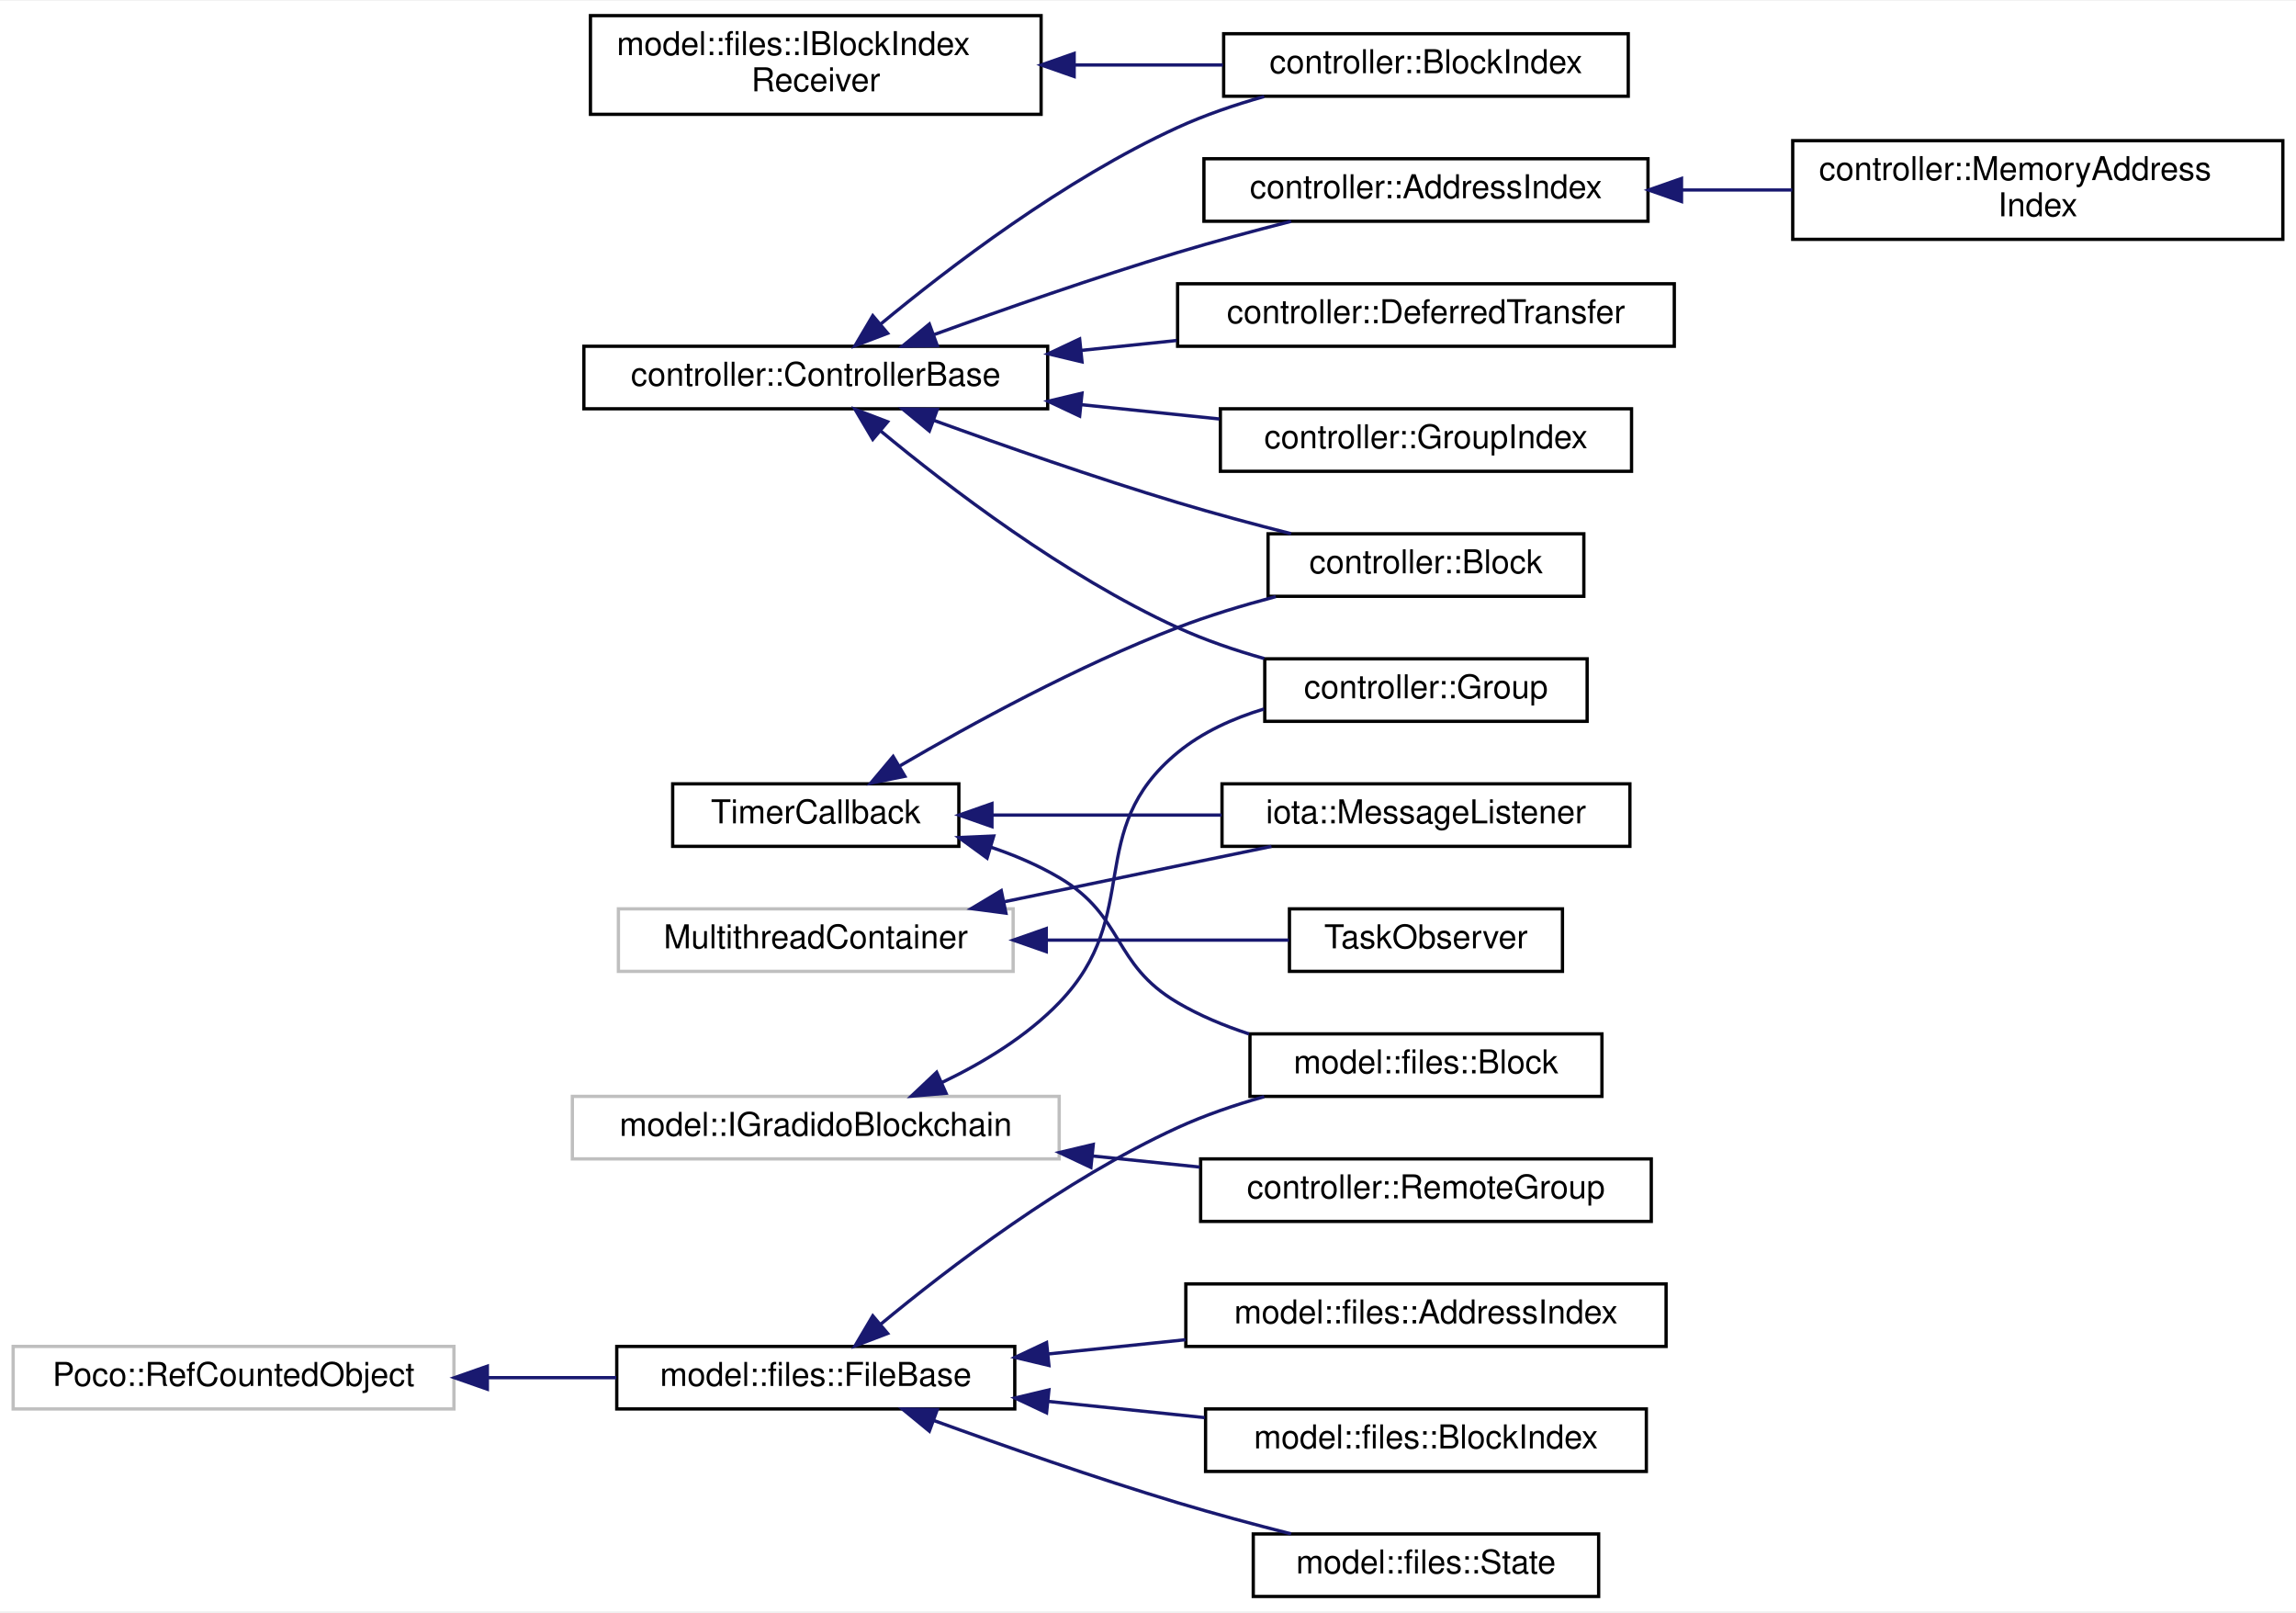
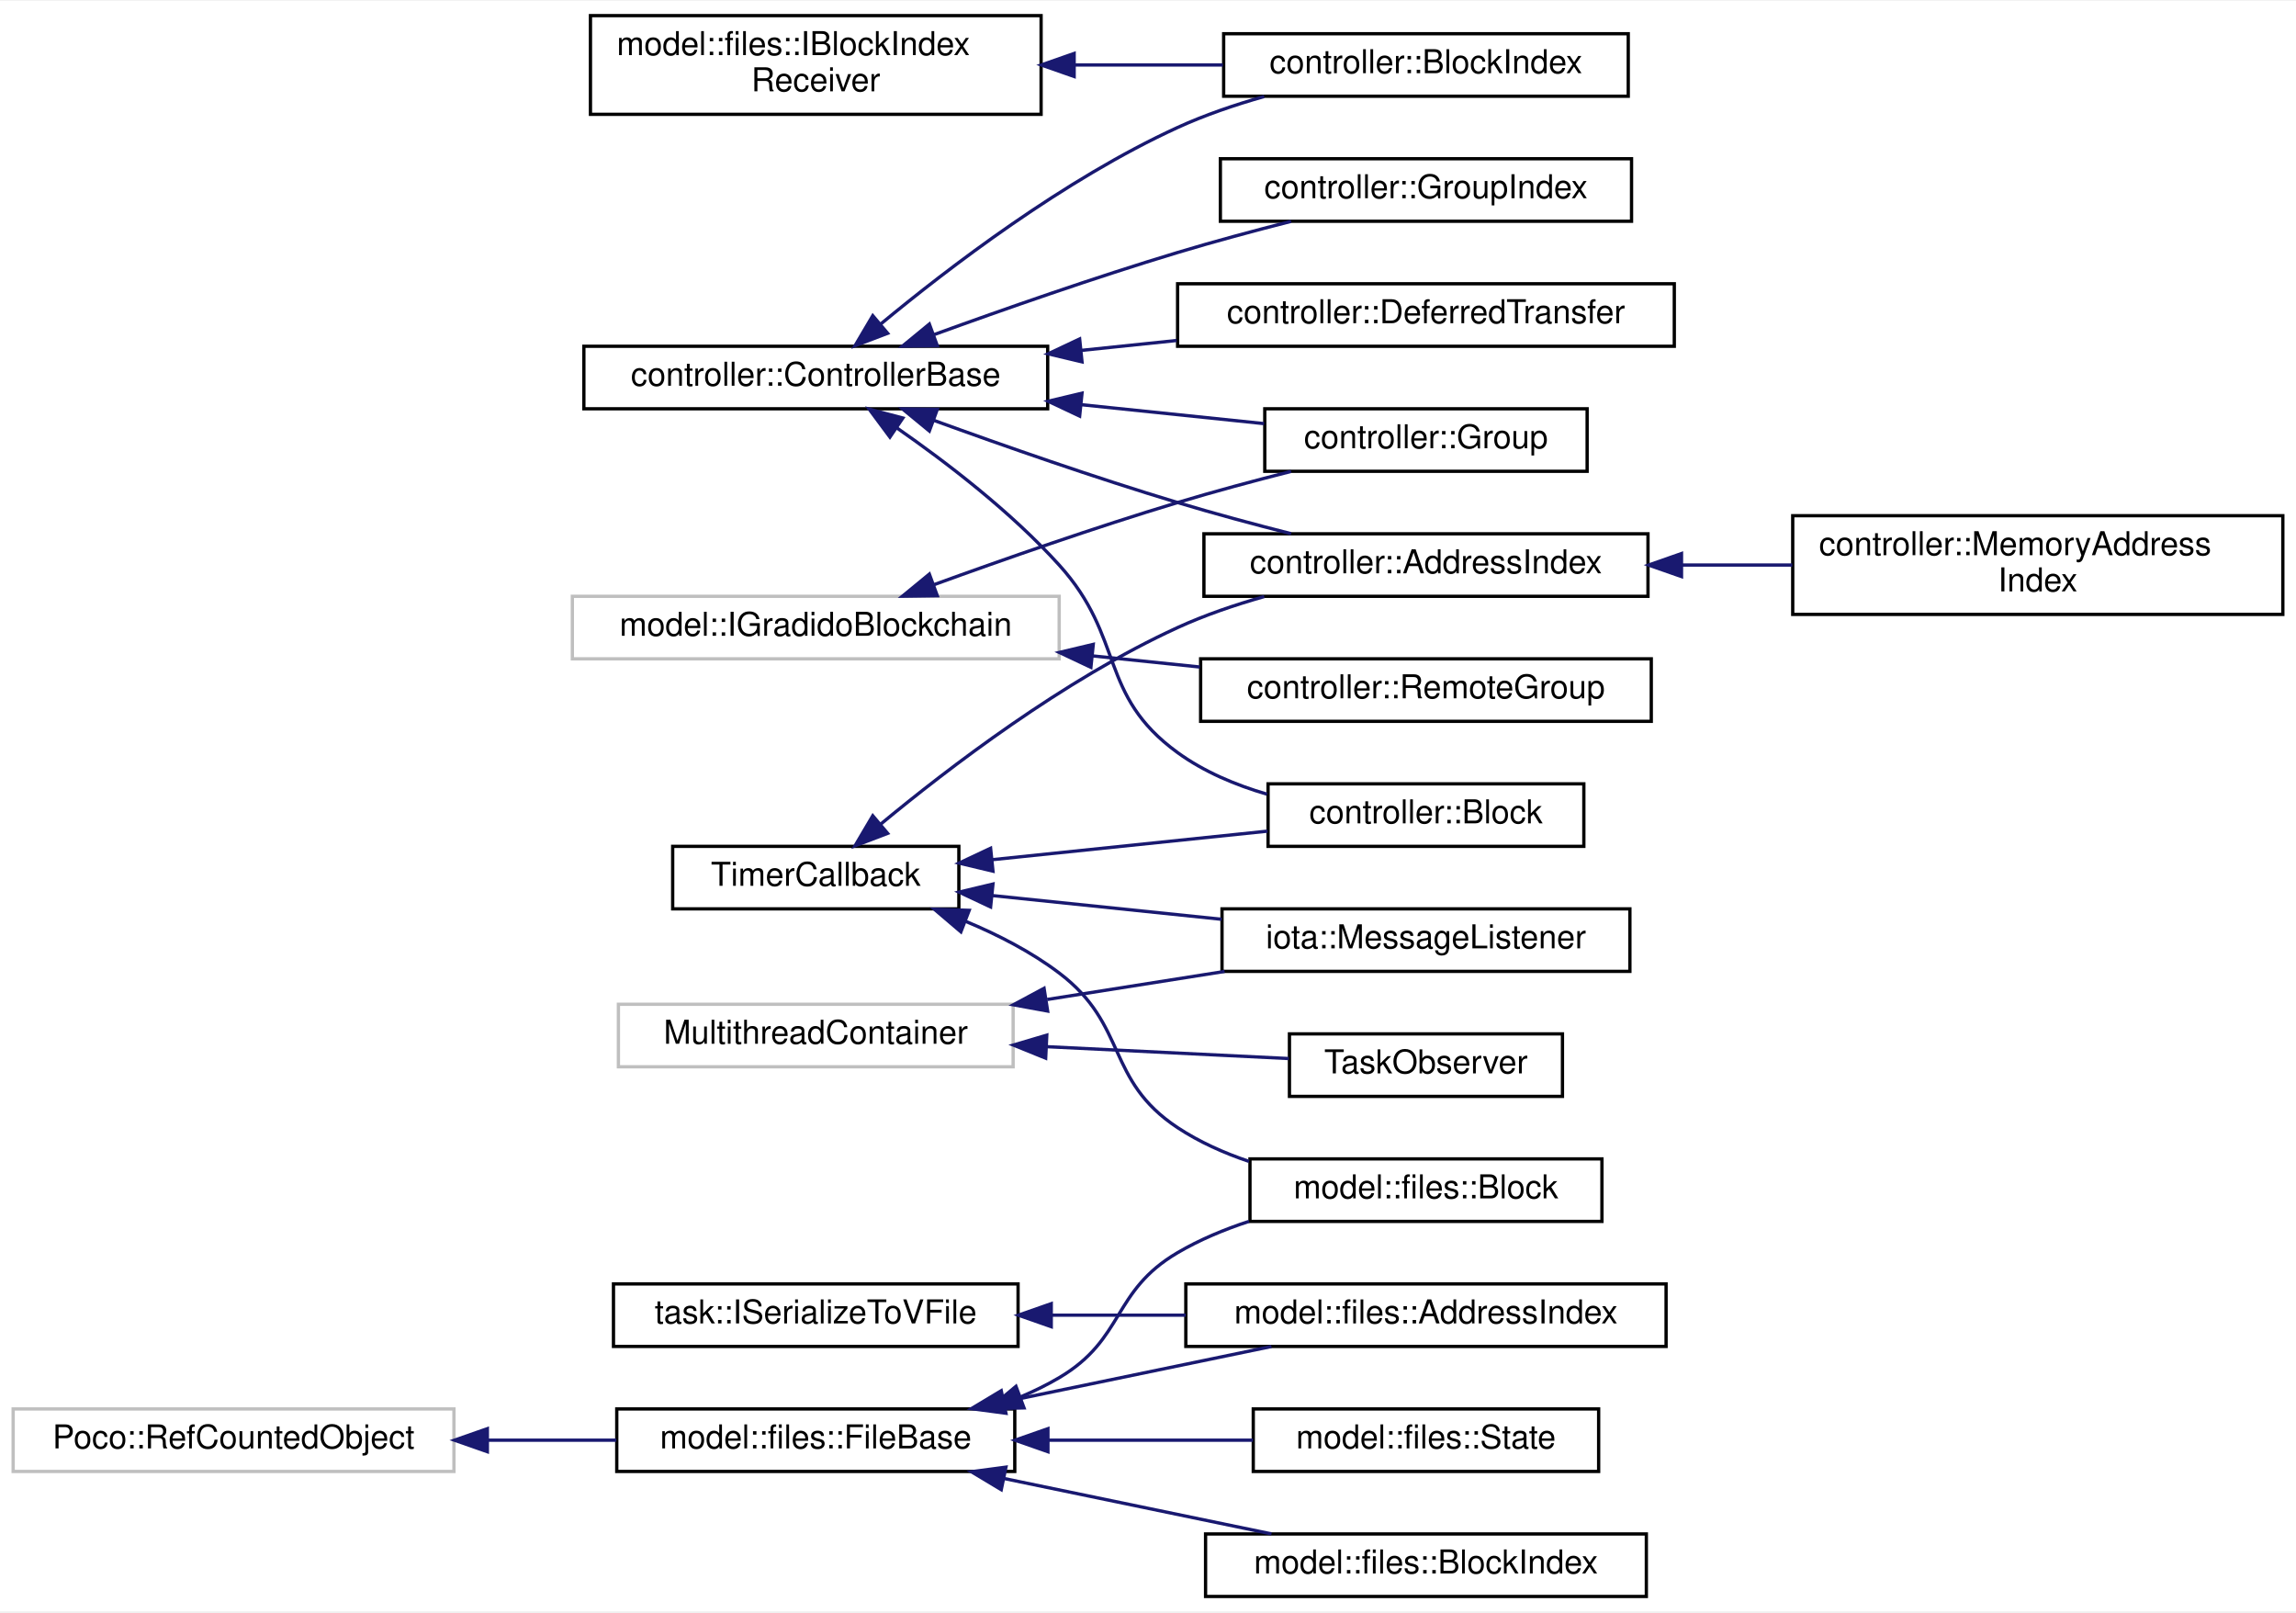
<svg xmlns="http://www.w3.org/2000/svg" xmlns:xlink="http://www.w3.org/1999/xlink" width="698pt" height="490pt" viewBox="0.00 0.00 698.00 489.50">
  <g id="graph0" class="graph" transform="scale(1 1) rotate(0) translate(4 485.5)">
    <polygon fill="white" stroke="transparent" points="-4,4 -4,-485.5 694,-485.5 694,4 -4,4" />
    <g id="node1" class="node">
      <g id="a_node1">
        <a xlink:href="classcontroller_1_1_controller_base.html" target="_top" xlink:title=" ">
          <polygon fill="white" stroke="black" points="173.5,-361.5 173.5,-380.5 314.5,-380.5 314.5,-361.5 173.5,-361.5" />
          <text text-anchor="middle" x="244" y="-368.5" font-family="Helvetica,sans-Serif" font-size="10.00">controller::ControllerBase</text>
        </a>
      </g>
    </g>
    <g id="node2" class="node">
      <g id="a_node2">
        <a xlink:href="classcontroller_1_1_address_index.html" target="_top" xlink:title=" ">
-           <polygon fill="white" stroke="black" points="362,-418.5 362,-437.5 497,-437.5 497,-418.5 362,-418.5" />
-           <text text-anchor="middle" x="429.5" y="-425.5" font-family="Helvetica,sans-Serif" font-size="10.00">controller::AddressIndex</text>
+           <polygon fill="white" stroke="black" points="362,-304.5 362,-323.5 497,-323.5 497,-304.5 362,-304.5" />
+           <text text-anchor="middle" x="429.5" y="-311.5" font-family="Helvetica,sans-Serif" font-size="10.00">controller::AddressIndex</text>
        </a>
      </g>
    </g>
    <g id="edge1" class="edge">
-       <path fill="none" stroke="midnightblue" d="M279.92,-384.03C301.18,-391.75 328.99,-401.47 354,-409 365.12,-412.35 377.29,-415.62 388.5,-418.47" />
-       <polygon fill="midnightblue" stroke="midnightblue" points="280.94,-380.68 270.35,-380.53 278.53,-387.25 280.94,-380.68" />
+       <path fill="none" stroke="midnightblue" d="M279.92,-357.97C301.18,-350.25 328.99,-340.53 354,-333 365.12,-329.65 377.29,-326.38 388.5,-323.53" />
+       <polygon fill="midnightblue" stroke="midnightblue" points="278.53,-354.75 270.35,-361.47 280.94,-361.32 278.53,-354.75" />
    </g>
    <g id="node4" class="node">
      <g id="a_node4">
        <a xlink:href="classcontroller_1_1_block.html" target="_top" xlink:title="interface for adding and getting transactions from specific block">
-           <polygon fill="white" stroke="black" points="381.5,-304.5 381.5,-323.5 477.5,-323.5 477.5,-304.5 381.5,-304.5" />
-           <text text-anchor="middle" x="429.5" y="-311.5" font-family="Helvetica,sans-Serif" font-size="10.00">controller::Block</text>
+           <polygon fill="white" stroke="black" points="381.5,-228.5 381.5,-247.5 477.5,-247.5 477.5,-228.5 381.5,-228.5" />
+           <text text-anchor="middle" x="429.5" y="-235.5" font-family="Helvetica,sans-Serif" font-size="10.00">controller::Block</text>
        </a>
      </g>
    </g>
    <g id="edge3" class="edge">
-       <path fill="none" stroke="midnightblue" d="M279.92,-357.97C301.18,-350.25 328.99,-340.53 354,-333 365.12,-329.65 377.29,-326.38 388.5,-323.53" />
-       <polygon fill="midnightblue" stroke="midnightblue" points="278.53,-354.75 270.35,-361.47 280.94,-361.32 278.53,-354.75" />
+       <path fill="none" stroke="midnightblue" d="M268.6,-355.72C283.81,-345.16 303.39,-330.14 318,-314 338.11,-291.78 329.76,-274.62 354,-257 361.99,-251.19 371.59,-247.15 381.19,-244.35" />
+       <polygon fill="midnightblue" stroke="midnightblue" points="266.54,-352.89 260.23,-361.4 270.47,-358.68 266.54,-352.89" />
    </g>
    <g id="node5" class="node">
      <g id="a_node5">
        <a xlink:href="classcontroller_1_1_block_index.html" target="_top" xlink:title="store block index in memory for fast finding transactions">
          <polygon fill="white" stroke="black" points="368,-456.5 368,-475.5 491,-475.5 491,-456.5 368,-456.5" />
          <text text-anchor="middle" x="429.5" y="-463.5" font-family="Helvetica,sans-Serif" font-size="10.00">controller::BlockIndex</text>
        </a>
      </g>
    </g>
    <g id="edge4" class="edge">
      <path fill="none" stroke="midnightblue" d="M263.65,-387.18C284.39,-404.37 319.52,-431.22 354,-447 362.25,-450.78 371.38,-453.89 380.33,-456.42" />
      <polygon fill="midnightblue" stroke="midnightblue" points="265.84,-384.45 255.94,-380.67 261.33,-389.8 265.84,-384.45" />
    </g>
    <g id="node6" class="node">
      <g id="a_node6">
        <a xlink:href="classcontroller_1_1_deferred_transfer.html" target="_top" xlink:title=" ">
          <polygon fill="white" stroke="black" points="354,-380.5 354,-399.5 505,-399.5 505,-380.5 354,-380.5" />
          <text text-anchor="middle" x="429.5" y="-387.5" font-family="Helvetica,sans-Serif" font-size="10.00">controller::DeferredTransfer</text>
        </a>
      </g>
    </g>
    <g id="edge5" class="edge">
      <path fill="none" stroke="midnightblue" d="M324.62,-379.24C334.28,-380.24 344.12,-381.26 353.71,-382.26" />
      <polygon fill="midnightblue" stroke="midnightblue" points="324.94,-375.76 314.64,-378.21 324.22,-382.72 324.94,-375.76" />
    </g>
    <g id="node7" class="node">
      <g id="a_node7">
        <a xlink:href="classcontroller_1_1_group.html" target="_top" xlink:title="Main entry point for adding and searching for transactions TODO: validate transaction on startup.">
-           <polygon fill="white" stroke="black" points="380.5,-266.5 380.5,-285.5 478.5,-285.5 478.5,-266.5 380.5,-266.5" />
-           <text text-anchor="middle" x="429.5" y="-273.5" font-family="Helvetica,sans-Serif" font-size="10.00">controller::Group</text>
+           <polygon fill="white" stroke="black" points="380.5,-342.5 380.5,-361.5 478.5,-361.5 478.5,-342.5 380.5,-342.5" />
+           <text text-anchor="middle" x="429.5" y="-349.5" font-family="Helvetica,sans-Serif" font-size="10.00">controller::Group</text>
        </a>
      </g>
    </g>
    <g id="edge6" class="edge">
-       <path fill="none" stroke="midnightblue" d="M263.65,-354.82C284.39,-337.63 319.52,-310.78 354,-295 362.25,-291.22 371.38,-288.11 380.33,-285.58" />
-       <polygon fill="midnightblue" stroke="midnightblue" points="261.33,-352.2 255.94,-361.33 265.84,-357.55 261.33,-352.2" />
+       <path fill="none" stroke="midnightblue" d="M324.75,-362.74C343.67,-360.78 363.28,-358.75 380.29,-356.99" />
+       <polygon fill="midnightblue" stroke="midnightblue" points="324.22,-359.28 314.64,-363.79 324.94,-366.24 324.22,-359.28" />
    </g>
    <g id="node8" class="node">
      <g id="a_node8">
        <a xlink:href="classcontroller_1_1_group_index.html" target="_top" xlink:title="storing group folder name in memory in hash list for fast access">
-           <polygon fill="white" stroke="black" points="367,-342.5 367,-361.5 492,-361.5 492,-342.5 367,-342.5" />
-           <text text-anchor="middle" x="429.5" y="-349.5" font-family="Helvetica,sans-Serif" font-size="10.00">controller::GroupIndex</text>
+           <polygon fill="white" stroke="black" points="367,-418.5 367,-437.5 492,-437.5 492,-418.5 367,-418.5" />
+           <text text-anchor="middle" x="429.5" y="-425.5" font-family="Helvetica,sans-Serif" font-size="10.00">controller::GroupIndex</text>
        </a>
      </g>
    </g>
    <g id="edge7" class="edge">
-       <path fill="none" stroke="midnightblue" d="M324.78,-362.74C338.83,-361.28 353.27,-359.79 366.73,-358.4" />
-       <polygon fill="midnightblue" stroke="midnightblue" points="324.22,-359.28 314.64,-363.79 324.94,-366.24 324.22,-359.28" />
+       <path fill="none" stroke="midnightblue" d="M279.92,-384.03C301.18,-391.75 328.99,-401.47 354,-409 365.12,-412.35 377.29,-415.62 388.5,-418.47" />
+       <polygon fill="midnightblue" stroke="midnightblue" points="280.94,-380.68 270.35,-380.53 278.53,-387.25 280.94,-380.68" />
    </g>
    <g id="node3" class="node">
      <g id="a_node3">
        <a xlink:href="classcontroller_1_1_memory_address_index.html" target="_top" xlink:title=" ">
-           <polygon fill="white" stroke="black" points="541,-413 541,-443 690,-443 690,-413 541,-413" />
-           <text text-anchor="start" x="549" y="-431" font-family="Helvetica,sans-Serif" font-size="10.00">controller::MemoryAddress</text>
-           <text text-anchor="middle" x="615.5" y="-420" font-family="Helvetica,sans-Serif" font-size="10.00">Index</text>
+           <polygon fill="white" stroke="black" points="541,-299 541,-329 690,-329 690,-299 541,-299" />
+           <text text-anchor="start" x="549" y="-317" font-family="Helvetica,sans-Serif" font-size="10.00">controller::MemoryAddress</text>
+           <text text-anchor="middle" x="615.5" y="-306" font-family="Helvetica,sans-Serif" font-size="10.00">Index</text>
        </a>
      </g>
    </g>
    <g id="edge2" class="edge">
-       <path fill="none" stroke="midnightblue" d="M507.29,-428C518.41,-428 529.83,-428 540.88,-428" />
-       <polygon fill="midnightblue" stroke="midnightblue" points="507.19,-424.5 497.19,-428 507.19,-431.5 507.19,-424.5" />
+       <path fill="none" stroke="midnightblue" d="M507.29,-314C518.41,-314 529.83,-314 540.88,-314" />
+       <polygon fill="midnightblue" stroke="midnightblue" points="507.19,-310.5 497.19,-314 507.19,-317.5 507.19,-310.5" />
    </g>
    <g id="node9" class="node">
      <g id="a_node9">
        <a xlink:href="classmodel_1_1files_1_1_i_block_index_receiver.html" target="_top" xlink:title=" ">
          <polygon fill="white" stroke="black" points="175.5,-451 175.5,-481 312.5,-481 312.5,-451 175.5,-451" />
          <text text-anchor="start" x="183.5" y="-469" font-family="Helvetica,sans-Serif" font-size="10.00">model::files::IBlockIndex</text>
          <text text-anchor="middle" x="244" y="-458" font-family="Helvetica,sans-Serif" font-size="10.00">Receiver</text>
        </a>
      </g>
    </g>
    <g id="edge8" class="edge">
      <path fill="none" stroke="midnightblue" d="M322.84,-466C337.86,-466 353.39,-466 367.77,-466" />
      <polygon fill="midnightblue" stroke="midnightblue" points="322.55,-462.5 312.55,-466 322.55,-469.5 322.55,-462.5" />
    </g>
    <g id="node10" class="node">
      <g id="a_node10">
        <a xlink:title=" ">
-           <polygon fill="white" stroke="#bfbfbf" points="170,-133.5 170,-152.5 318,-152.5 318,-133.5 170,-133.5" />
-           <text text-anchor="middle" x="244" y="-140.5" font-family="Helvetica,sans-Serif" font-size="10.00">model::IGradidoBlockchain</text>
+           <polygon fill="white" stroke="#bfbfbf" points="170,-285.5 170,-304.5 318,-304.5 318,-285.5 170,-285.5" />
+           <text text-anchor="middle" x="244" y="-292.5" font-family="Helvetica,sans-Serif" font-size="10.00">model::IGradidoBlockchain</text>
        </a>
      </g>
    </g>
    <g id="edge9" class="edge">
-       <path fill="none" stroke="midnightblue" d="M282.39,-156.74C294.89,-162.72 308.13,-170.75 318,-181 343.93,-207.92 325.15,-233.24 354,-257 361.52,-263.2 370.81,-267.4 380.25,-270.25" />
-       <polygon fill="midnightblue" stroke="midnightblue" points="283.61,-153.45 273.05,-152.56 280.75,-159.84 283.61,-153.45" />
+       <path fill="none" stroke="midnightblue" d="M279.92,-308.03C301.18,-315.75 328.99,-325.47 354,-333 365.12,-336.35 377.29,-339.62 388.5,-342.47" />
+       <polygon fill="midnightblue" stroke="midnightblue" points="280.94,-304.68 270.35,-304.53 278.53,-311.25 280.94,-304.68" />
    </g>
    <g id="node11" class="node">
      <g id="a_node11">
        <a xlink:href="classcontroller_1_1_remote_group.html" target="_top" xlink:title="Class for accessing blockchain with this server don't listen, it will be call the transaction from an...">
-           <polygon fill="white" stroke="black" points="361,-114.5 361,-133.5 498,-133.5 498,-114.5 361,-114.5" />
-           <text text-anchor="middle" x="429.5" y="-121.5" font-family="Helvetica,sans-Serif" font-size="10.00">controller::RemoteGroup</text>
+           <polygon fill="white" stroke="black" points="361,-266.5 361,-285.5 498,-285.5 498,-266.5 361,-266.5" />
+           <text text-anchor="middle" x="429.5" y="-273.5" font-family="Helvetica,sans-Serif" font-size="10.00">controller::RemoteGroup</text>
        </a>
      </g>
    </g>
    <g id="edge10" class="edge">
-       <path fill="none" stroke="midnightblue" d="M328.04,-134.4C338.99,-133.27 350.11,-132.12 360.76,-131.01" />
-       <polygon fill="midnightblue" stroke="midnightblue" points="327.64,-130.92 318.05,-135.44 328.36,-137.89 327.64,-130.92" />
+       <path fill="none" stroke="midnightblue" d="M328.04,-286.4C338.99,-285.27 350.11,-284.12 360.76,-283.01" />
+       <polygon fill="midnightblue" stroke="midnightblue" points="327.64,-282.92 318.05,-287.44 328.36,-289.89 327.64,-282.92" />
    </g>
    <g id="node12" class="node">
      <g id="a_node12">
-         <a xlink:title=" ">
-           <polygon fill="white" stroke="#bfbfbf" points="184,-190.5 184,-209.5 304,-209.5 304,-190.5 184,-190.5" />
-           <text text-anchor="middle" x="244" y="-197.5" font-family="Helvetica,sans-Serif" font-size="10.00">MultithreadContainer</text>
+         <a xlink:href="classtask_1_1_i_serialize_to_v_file.html" target="_top" xlink:title=" ">
+           <polygon fill="white" stroke="black" points="182.5,-76.5 182.5,-95.5 305.5,-95.5 305.5,-76.5 182.5,-76.5" />
+           <text text-anchor="middle" x="244" y="-83.5" font-family="Helvetica,sans-Serif" font-size="10.00">task::ISerializeToVFile</text>
        </a>
      </g>
    </g>
    <g id="node13" class="node">
      <g id="a_node13">
-         <a xlink:href="class_task_observer.html" target="_top" xlink:title=" ">
-           <polygon fill="white" stroke="black" points="388,-190.5 388,-209.5 471,-209.5 471,-190.5 388,-190.5" />
-           <text text-anchor="middle" x="429.5" y="-197.5" font-family="Helvetica,sans-Serif" font-size="10.00">TaskObserver</text>
+         <a xlink:href="classmodel_1_1files_1_1_address_index.html" target="_top" xlink:title=" ">
+           <polygon fill="white" stroke="black" points="356.5,-76.5 356.5,-95.5 502.5,-95.5 502.5,-76.5 356.5,-76.5" />
+           <text text-anchor="middle" x="429.5" y="-83.5" font-family="Helvetica,sans-Serif" font-size="10.00">model::files::AddressIndex</text>
        </a>
      </g>
    </g>
    <g id="edge11" class="edge">
-       <path fill="none" stroke="midnightblue" d="M314.18,-200C339.01,-200 366.2,-200 387.82,-200" />
-       <polygon fill="midnightblue" stroke="midnightblue" points="314.07,-196.5 304.07,-200 314.07,-203.5 314.07,-196.5" />
+       <path fill="none" stroke="midnightblue" d="M315.68,-86C329.06,-86 343.07,-86 356.49,-86" />
+       <polygon fill="midnightblue" stroke="midnightblue" points="315.59,-82.5 305.59,-86 315.59,-89.5 315.59,-82.5" />
    </g>
    <g id="node14" class="node">
      <g id="a_node14">
-         <a xlink:href="classiota_1_1_message_listener.html" target="_top" xlink:title="call iota regular and check if new message on the listening index are available">
-           <polygon fill="white" stroke="black" points="367.5,-228.5 367.5,-247.5 491.5,-247.5 491.5,-228.5 367.5,-228.5" />
-           <text text-anchor="middle" x="429.5" y="-235.5" font-family="Helvetica,sans-Serif" font-size="10.00">iota::MessageListener</text>
-         </a>
-       </g>
-     </g>
-     <g id="edge12" class="edge">
-       <path fill="none" stroke="midnightblue" d="M301.41,-211.68C327.43,-217.07 357.93,-223.39 382.53,-228.48" />
-       <polygon fill="midnightblue" stroke="midnightblue" points="301.81,-208.19 291.3,-209.59 300.39,-215.04 301.81,-208.19" />
+         <a xlink:title=" ">
+           <polygon fill="white" stroke="#bfbfbf" points="184,-161.5 184,-180.5 304,-180.5 304,-161.5 184,-161.5" />
+           <text text-anchor="middle" x="244" y="-168.5" font-family="Helvetica,sans-Serif" font-size="10.00">MultithreadContainer</text>
+         </a>
+       </g>
    </g>
    <g id="node15" class="node">
      <g id="a_node15">
-         <a xlink:title=" ">
-           <polygon fill="white" stroke="#bfbfbf" points="0,-57.5 0,-76.5 134,-76.5 134,-57.5 0,-57.5" />
-           <text text-anchor="middle" x="67" y="-64.5" font-family="Helvetica,sans-Serif" font-size="10.00">Poco::RefCountedObject</text>
-         </a>
-       </g>
+         <a xlink:href="class_task_observer.html" target="_top" xlink:title=" ">
+           <polygon fill="white" stroke="black" points="388,-152.5 388,-171.5 471,-171.5 471,-152.5 388,-152.5" />
+           <text text-anchor="middle" x="429.5" y="-159.5" font-family="Helvetica,sans-Serif" font-size="10.00">TaskObserver</text>
+         </a>
+       </g>
+     </g>
+     <g id="edge12" class="edge">
+       <path fill="none" stroke="midnightblue" d="M314.18,-167.61C339.01,-166.39 366.2,-165.06 387.82,-164" />
+       <polygon fill="midnightblue" stroke="midnightblue" points="313.89,-164.12 304.07,-168.1 314.23,-171.11 313.89,-164.12" />
    </g>
    <g id="node16" class="node">
      <g id="a_node16">
-         <a xlink:href="classmodel_1_1files_1_1_file_base.html" target="_top" xlink:title=" ">
-           <polygon fill="white" stroke="black" points="183.5,-57.5 183.5,-76.5 304.5,-76.5 304.5,-57.5 183.5,-57.5" />
-           <text text-anchor="middle" x="244" y="-64.5" font-family="Helvetica,sans-Serif" font-size="10.00">model::files::FileBase</text>
+         <a xlink:href="classiota_1_1_message_listener.html" target="_top" xlink:title="call iota regular and check if new message on the listening index are available">
+           <polygon fill="white" stroke="black" points="367.5,-190.5 367.5,-209.5 491.5,-209.5 491.5,-190.5 367.5,-190.5" />
+           <text text-anchor="middle" x="429.5" y="-197.5" font-family="Helvetica,sans-Serif" font-size="10.00">iota::MessageListener</text>
        </a>
      </g>
    </g>
    <g id="edge13" class="edge">
-       <path fill="none" stroke="midnightblue" d="M144.5,-67C157.52,-67 170.86,-67 183.36,-67" />
-       <polygon fill="midnightblue" stroke="midnightblue" points="144.16,-63.5 134.16,-67 144.16,-70.5 144.16,-63.5" />
+       <path fill="none" stroke="midnightblue" d="M314.36,-181.96C332.1,-184.77 351.04,-187.76 368.28,-190.48" />
+       <polygon fill="midnightblue" stroke="midnightblue" points="314.49,-178.44 304.07,-180.34 313.4,-185.35 314.49,-178.44" />
    </g>
    <g id="node17" class="node">
      <g id="a_node17">
-         <a xlink:href="classmodel_1_1files_1_1_address_index.html" target="_top" xlink:title="File for storing account address indices.">
-           <polygon fill="white" stroke="black" points="356.5,-76.5 356.5,-95.5 502.5,-95.5 502.5,-76.5 356.5,-76.5" />
-           <text text-anchor="middle" x="429.5" y="-83.5" font-family="Helvetica,sans-Serif" font-size="10.00">model::files::AddressIndex</text>
-         </a>
-       </g>
-     </g>
-     <g id="edge14" class="edge">
-       <path fill="none" stroke="midnightblue" d="M314.83,-74.23C328.44,-75.64 342.73,-77.12 356.41,-78.54" />
-       <polygon fill="midnightblue" stroke="midnightblue" points="314.88,-70.72 304.58,-73.17 314.16,-77.68 314.88,-70.72" />
+         <a xlink:title=" ">
+           <polygon fill="white" stroke="#bfbfbf" points="0,-38.5 0,-57.5 134,-57.5 134,-38.5 0,-38.5" />
+           <text text-anchor="middle" x="67" y="-45.5" font-family="Helvetica,sans-Serif" font-size="10.00">Poco::RefCountedObject</text>
+         </a>
+       </g>
    </g>
    <g id="node18" class="node">
      <g id="a_node18">
-         <a xlink:href="classmodel_1_1files_1_1_block.html" target="_top" xlink:title=" ">
-           <polygon fill="white" stroke="black" points="376,-152.5 376,-171.5 483,-171.5 483,-152.5 376,-152.5" />
-           <text text-anchor="middle" x="429.5" y="-159.5" font-family="Helvetica,sans-Serif" font-size="10.00">model::files::Block</text>
-         </a>
-       </g>
+         <a xlink:href="classmodel_1_1files_1_1_file_base.html" target="_top" xlink:title=" ">
+           <polygon fill="white" stroke="black" points="183.5,-38.5 183.5,-57.5 304.5,-57.5 304.5,-38.5 183.5,-38.5" />
+           <text text-anchor="middle" x="244" y="-45.5" font-family="Helvetica,sans-Serif" font-size="10.00">model::files::FileBase</text>
+         </a>
+       </g>
+     </g>
+     <g id="edge14" class="edge">
+       <path fill="none" stroke="midnightblue" d="M144.5,-48C157.52,-48 170.86,-48 183.36,-48" />
+       <polygon fill="midnightblue" stroke="midnightblue" points="144.16,-44.5 134.16,-48 144.16,-51.5 144.16,-44.5" />
    </g>
    <g id="edge15" class="edge">
-       <path fill="none" stroke="midnightblue" d="M263.65,-83.18C284.39,-100.37 319.52,-127.22 354,-143 362.25,-146.78 371.38,-149.89 380.33,-152.42" />
-       <polygon fill="midnightblue" stroke="midnightblue" points="265.84,-80.45 255.94,-76.67 261.33,-85.8 265.84,-80.45" />
+       <path fill="none" stroke="midnightblue" d="M301.41,-59.68C327.43,-65.07 357.93,-71.39 382.53,-76.48" />
+       <polygon fill="midnightblue" stroke="midnightblue" points="301.81,-56.19 291.3,-57.59 300.39,-63.04 301.81,-56.19" />
    </g>
    <g id="node19" class="node">
      <g id="a_node19">
-         <a xlink:href="classmodel_1_1files_1_1_block_index.html" target="_top" xlink:title="Store Block Index Data in binary file.">
-           <polygon fill="white" stroke="black" points="362.5,-38.5 362.5,-57.5 496.5,-57.5 496.5,-38.5 362.5,-38.5" />
-           <text text-anchor="middle" x="429.5" y="-45.5" font-family="Helvetica,sans-Serif" font-size="10.00">model::files::BlockIndex</text>
+         <a xlink:href="classmodel_1_1files_1_1_block.html" target="_top" xlink:title=" ">
+           <polygon fill="white" stroke="black" points="376,-114.5 376,-133.5 483,-133.5 483,-114.5 376,-114.5" />
+           <text text-anchor="middle" x="429.5" y="-121.5" font-family="Helvetica,sans-Serif" font-size="10.00">model::files::Block</text>
        </a>
      </g>
    </g>
    <g id="edge16" class="edge">
-       <path fill="none" stroke="midnightblue" d="M314.68,-59.79C330.28,-58.17 346.78,-56.46 362.24,-54.86" />
-       <polygon fill="midnightblue" stroke="midnightblue" points="314.16,-56.32 304.58,-60.83 314.88,-63.28 314.16,-56.32" />
+       <path fill="none" stroke="midnightblue" d="M306.34,-61.19C310.39,-62.9 314.32,-64.83 318,-67 338.03,-78.83 333.94,-93.22 354,-105 360.68,-108.92 368.15,-112.04 375.72,-114.52" />
+       <polygon fill="midnightblue" stroke="midnightblue" points="307.31,-57.82 296.72,-57.58 304.86,-64.37 307.31,-57.82" />
    </g>
    <g id="node20" class="node">
      <g id="a_node20">
-         <a xlink:href="classmodel_1_1files_1_1_state.html" target="_top" xlink:title=" ">
-           <polygon fill="white" stroke="black" points="377,-0.5 377,-19.5 482,-19.5 482,-0.5 377,-0.5" />
-           <text text-anchor="middle" x="429.5" y="-7.5" font-family="Helvetica,sans-Serif" font-size="10.00">model::files::State</text>
+         <a xlink:href="classmodel_1_1files_1_1_block_index.html" target="_top" xlink:title="Store Block Index Data in binary file.">
+           <polygon fill="white" stroke="black" points="362.5,-0.5 362.5,-19.5 496.5,-19.5 496.5,-0.5 362.5,-0.5" />
+           <text text-anchor="middle" x="429.5" y="-7.5" font-family="Helvetica,sans-Serif" font-size="10.00">model::files::BlockIndex</text>
        </a>
      </g>
    </g>
    <g id="edge17" class="edge">
-       <path fill="none" stroke="midnightblue" d="M279.92,-53.97C301.18,-46.25 328.99,-36.53 354,-29 365.12,-25.65 377.29,-22.38 388.5,-19.53" />
-       <polygon fill="midnightblue" stroke="midnightblue" points="278.53,-50.75 270.35,-57.47 280.94,-57.32 278.53,-50.75" />
+       <path fill="none" stroke="midnightblue" d="M301.41,-36.32C327.43,-30.93 357.93,-24.61 382.53,-19.52" />
+       <polygon fill="midnightblue" stroke="midnightblue" points="300.39,-32.96 291.3,-38.41 301.81,-39.81 300.39,-32.96" />
    </g>
    <g id="node21" class="node">
      <g id="a_node21">
+         <a xlink:href="classmodel_1_1files_1_1_state.html" target="_top" xlink:title=" ">
+           <polygon fill="white" stroke="black" points="377,-38.5 377,-57.5 482,-57.5 482,-38.5 377,-38.5" />
+           <text text-anchor="middle" x="429.5" y="-45.5" font-family="Helvetica,sans-Serif" font-size="10.00">model::files::State</text>
+         </a>
+       </g>
+     </g>
+     <g id="edge18" class="edge">
+       <path fill="none" stroke="midnightblue" d="M314.59,-48C335.29,-48 357.59,-48 376.93,-48" />
+       <polygon fill="midnightblue" stroke="midnightblue" points="314.58,-44.5 304.58,-48 314.58,-51.5 314.58,-44.5" />
+     </g>
+     <g id="node22" class="node">
+       <g id="a_node22">
        <a xlink:href="class_timer_callback.html" target="_top" xlink:title=" ">
-           <polygon fill="white" stroke="black" points="200.5,-228.5 200.5,-247.5 287.5,-247.5 287.5,-228.5 200.5,-228.5" />
-           <text text-anchor="middle" x="244" y="-235.5" font-family="Helvetica,sans-Serif" font-size="10.00">TimerCallback</text>
-         </a>
-       </g>
-     </g>
-     <g id="edge18" class="edge">
-       <path fill="none" stroke="midnightblue" d="M269.53,-252.94C291.13,-265.57 323.77,-283.42 354,-295 363.47,-298.63 373.89,-301.78 383.85,-304.41" />
-       <polygon fill="midnightblue" stroke="midnightblue" points="271.09,-249.8 260.71,-247.71 267.52,-255.82 271.09,-249.8" />
+           <polygon fill="white" stroke="black" points="200.5,-209.5 200.5,-228.5 287.5,-228.5 287.5,-209.5 200.5,-209.5" />
+           <text text-anchor="middle" x="244" y="-216.5" font-family="Helvetica,sans-Serif" font-size="10.00">TimerCallback</text>
+         </a>
+       </g>
    </g>
    <g id="edge19" class="edge">
-       <path fill="none" stroke="midnightblue" d="M297.61,-238C319.39,-238 344.8,-238 367.4,-238" />
-       <polygon fill="midnightblue" stroke="midnightblue" points="297.56,-234.5 287.56,-238 297.56,-241.5 297.56,-234.5" />
+       <path fill="none" stroke="midnightblue" d="M263.65,-235.18C284.39,-252.37 319.52,-279.22 354,-295 362.25,-298.78 371.38,-301.89 380.33,-304.42" />
+       <polygon fill="midnightblue" stroke="midnightblue" points="265.84,-232.45 255.94,-228.67 261.33,-237.8 265.84,-232.45" />
    </g>
    <g id="edge20" class="edge">
-       <path fill="none" stroke="midnightblue" d="M297.34,-228.21C304.55,-225.78 311.64,-222.75 318,-219 338.03,-207.17 333.94,-192.78 354,-181 360.68,-177.08 368.15,-173.96 375.72,-171.48" />
-       <polygon fill="midnightblue" stroke="midnightblue" points="296.08,-224.93 287.51,-231.17 298.1,-231.64 296.08,-224.93" />
+       <path fill="none" stroke="midnightblue" d="M297.76,-224.46C324.13,-227.19 355.78,-230.47 381.33,-233.12" />
+       <polygon fill="midnightblue" stroke="midnightblue" points="297.87,-220.96 287.56,-223.41 297.15,-227.92 297.87,-220.96" />
+     </g>
+     <g id="edge21" class="edge">
+       <path fill="none" stroke="midnightblue" d="M297.61,-213.55C319.39,-211.3 344.8,-208.67 367.4,-206.33" />
+       <polygon fill="midnightblue" stroke="midnightblue" points="297.15,-210.08 287.56,-214.59 297.87,-217.04 297.15,-210.08" />
+     </g>
+     <g id="edge22" class="edge">
+       <path fill="none" stroke="midnightblue" d="M289.47,-205.75C299.41,-201.62 309.51,-196.42 318,-190 338.98,-174.13 332.04,-157.5 354,-143 360.57,-138.66 368.07,-135.31 375.72,-132.73" />
+       <polygon fill="midnightblue" stroke="midnightblue" points="288.12,-202.52 280.05,-209.39 290.64,-209.05 288.12,-202.52" />
    </g>
  </g>
</svg>
